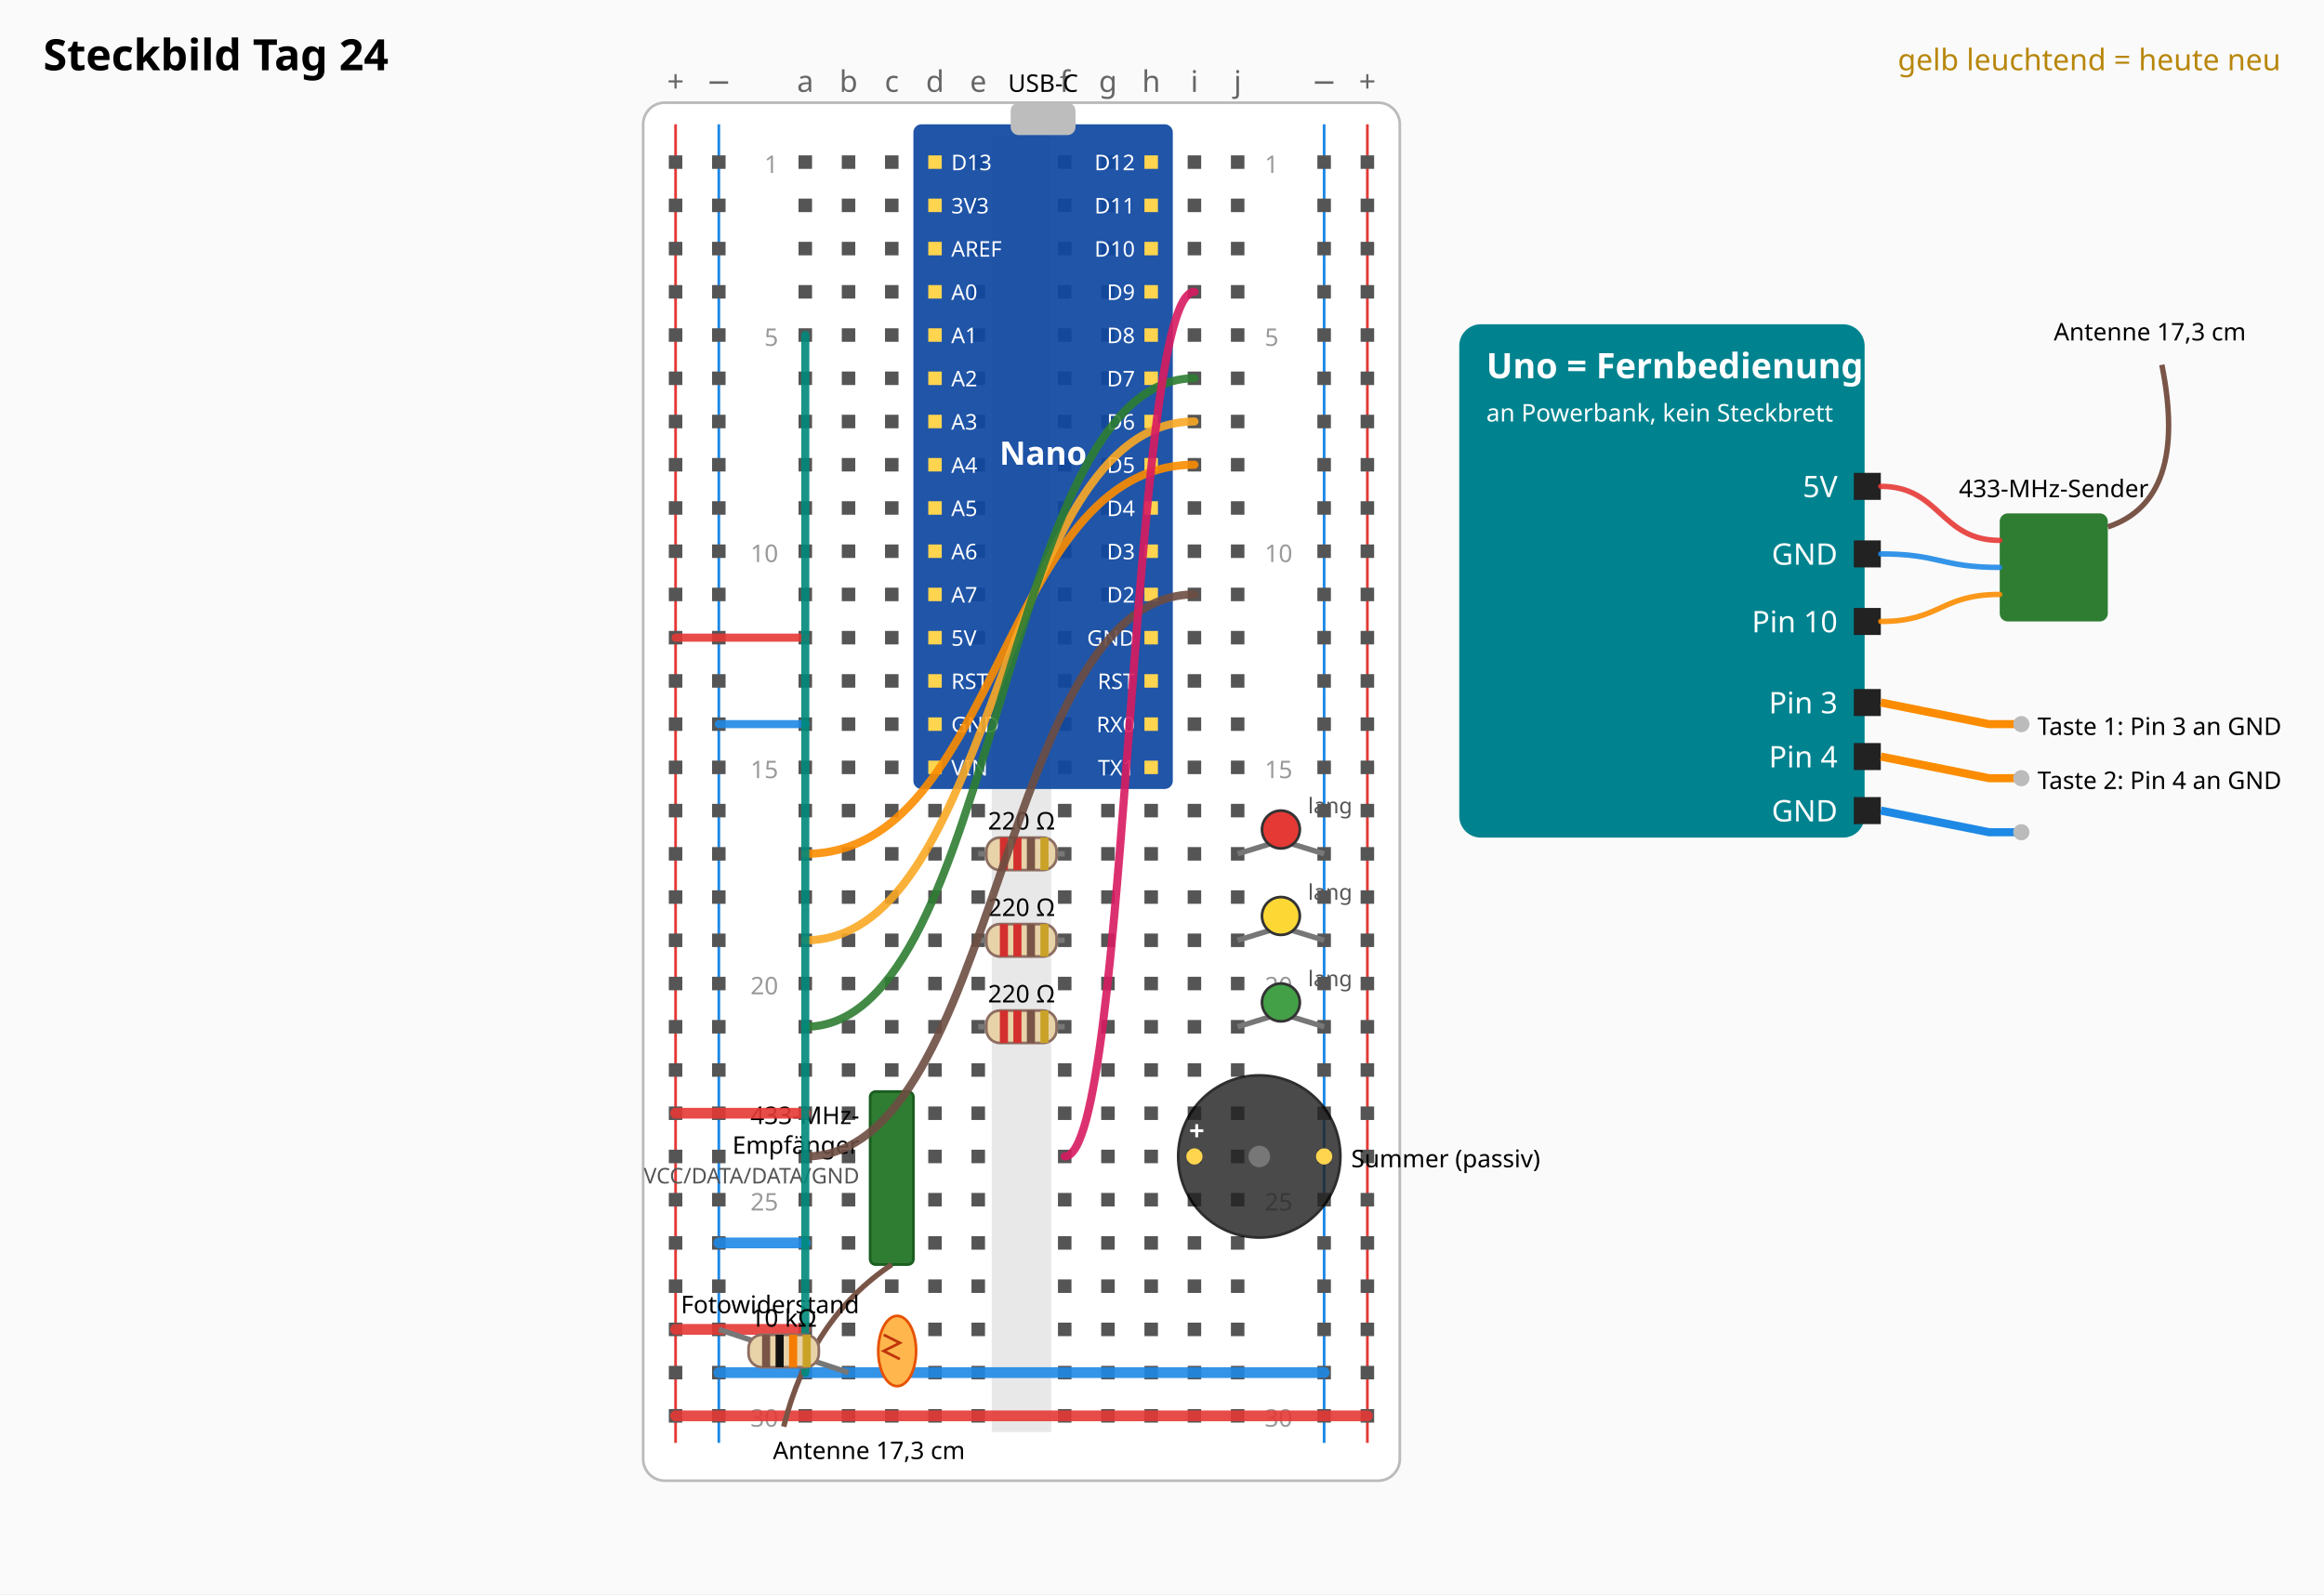
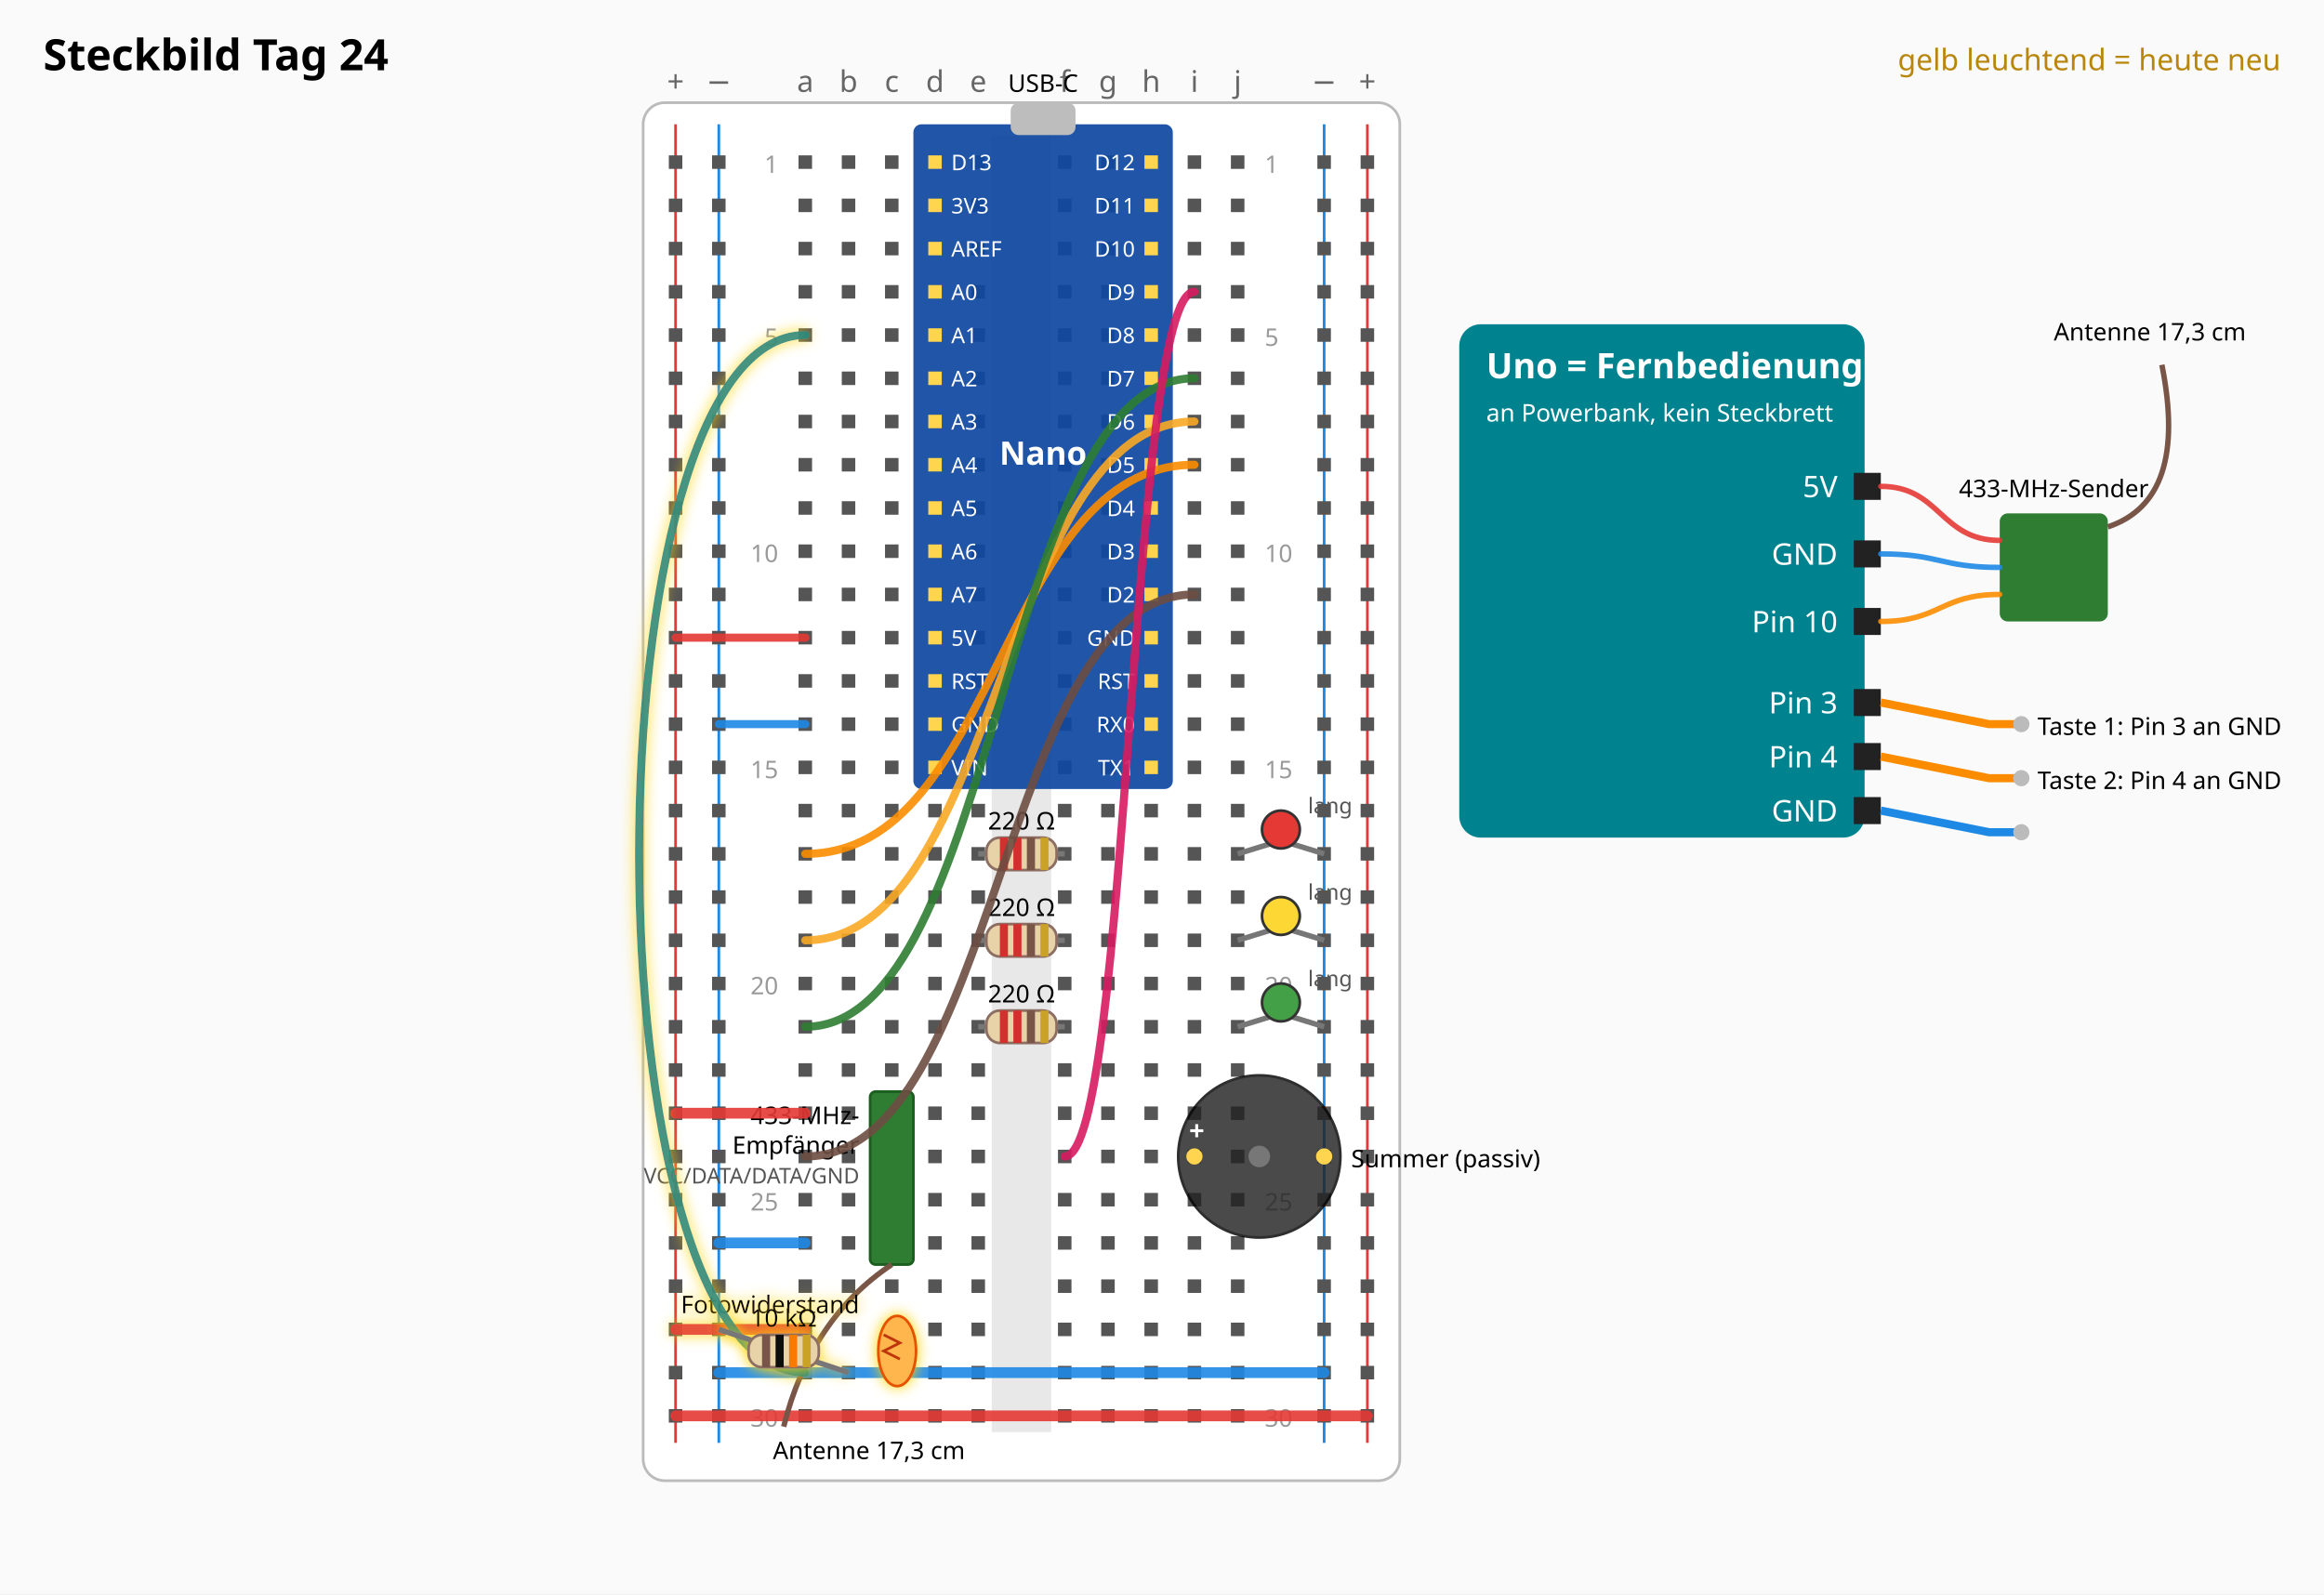
<svg xmlns="http://www.w3.org/2000/svg" viewBox="0 0 860 590" font-family="sans-serif" font-size="11">
  <defs>
    <filter id="glow" filterUnits="userSpaceOnUse" x="0" y="0" width="860" height="590">
      <feDropShadow dx="0" dy="0" stdDeviation="2.5" flood-color="#ffd400" flood-opacity="1" />
    </filter>
  </defs>
  <rect width="860" height="590" fill="#fafafa" />
  <text x="16" y="26" font-size="16" font-weight="bold">Steckbild Tag 24</text>
  <text x="844" y="26" text-anchor="end" fill="#b8860b">gelb leuchtend = heute neu</text>
  <rect x="238" y="38" width="280" height="510" rx="8" fill="#ffffff" stroke="#bbb" />
  <rect x="367" y="50" width="22" height="480" fill="#e8e8e8" />
  <line x1="250" y1="46" x2="250" y2="534" stroke="#e53935" stroke-width="1" />
  <line x1="506" y1="46" x2="506" y2="534" stroke="#e53935" stroke-width="1" />
  <line x1="266" y1="46" x2="266" y2="534" stroke="#1e88e5" stroke-width="1" />
  <line x1="490" y1="46" x2="490" y2="534" stroke="#1e88e5" stroke-width="1" />
  <text x="250" y="34" text-anchor="middle" fill="#666">+</text>
  <rect x="247.5" y="57.5" width="5" height="5" fill="#555" />
  <rect x="247.5" y="73.5" width="5" height="5" fill="#555" />
  <rect x="247.5" y="89.5" width="5" height="5" fill="#555" />
  <rect x="247.5" y="105.5" width="5" height="5" fill="#555" />
  <rect x="247.5" y="121.5" width="5" height="5" fill="#555" />
  <rect x="247.5" y="137.5" width="5" height="5" fill="#555" />
  <rect x="247.5" y="153.5" width="5" height="5" fill="#555" />
  <rect x="247.5" y="169.5" width="5" height="5" fill="#555" />
  <rect x="247.5" y="185.5" width="5" height="5" fill="#555" />
  <rect x="247.5" y="201.5" width="5" height="5" fill="#555" />
  <rect x="247.5" y="217.5" width="5" height="5" fill="#555" />
  <rect x="247.5" y="233.5" width="5" height="5" fill="#555" />
  <rect x="247.5" y="249.5" width="5" height="5" fill="#555" />
  <rect x="247.5" y="265.5" width="5" height="5" fill="#555" />
  <rect x="247.5" y="281.5" width="5" height="5" fill="#555" />
  <rect x="247.5" y="297.5" width="5" height="5" fill="#555" />
  <rect x="247.5" y="313.5" width="5" height="5" fill="#555" />
  <rect x="247.5" y="329.5" width="5" height="5" fill="#555" />
  <rect x="247.5" y="345.5" width="5" height="5" fill="#555" />
  <rect x="247.5" y="361.5" width="5" height="5" fill="#555" />
  <rect x="247.5" y="377.5" width="5" height="5" fill="#555" />
  <rect x="247.5" y="393.5" width="5" height="5" fill="#555" />
  <rect x="247.5" y="409.5" width="5" height="5" fill="#555" />
  <rect x="247.5" y="425.5" width="5" height="5" fill="#555" />
  <rect x="247.5" y="441.5" width="5" height="5" fill="#555" />
  <rect x="247.5" y="457.5" width="5" height="5" fill="#555" />
  <rect x="247.5" y="473.5" width="5" height="5" fill="#555" />
  <rect x="247.5" y="489.5" width="5" height="5" fill="#555" />
  <rect x="247.5" y="505.5" width="5" height="5" fill="#555" />
  <rect x="247.5" y="521.5" width="5" height="5" fill="#555" />
  <text x="266" y="34" text-anchor="middle" fill="#666">−</text>
  <rect x="263.5" y="57.5" width="5" height="5" fill="#555" />
  <rect x="263.5" y="73.5" width="5" height="5" fill="#555" />
  <rect x="263.5" y="89.5" width="5" height="5" fill="#555" />
  <rect x="263.5" y="105.5" width="5" height="5" fill="#555" />
  <rect x="263.5" y="121.5" width="5" height="5" fill="#555" />
  <rect x="263.5" y="137.5" width="5" height="5" fill="#555" />
  <rect x="263.5" y="153.5" width="5" height="5" fill="#555" />
  <rect x="263.5" y="169.5" width="5" height="5" fill="#555" />
  <rect x="263.5" y="185.5" width="5" height="5" fill="#555" />
  <rect x="263.5" y="201.5" width="5" height="5" fill="#555" />
  <rect x="263.5" y="217.5" width="5" height="5" fill="#555" />
  <rect x="263.5" y="233.5" width="5" height="5" fill="#555" />
  <rect x="263.5" y="249.5" width="5" height="5" fill="#555" />
  <rect x="263.5" y="265.5" width="5" height="5" fill="#555" />
  <rect x="263.5" y="281.5" width="5" height="5" fill="#555" />
  <rect x="263.5" y="297.5" width="5" height="5" fill="#555" />
  <rect x="263.5" y="313.5" width="5" height="5" fill="#555" />
  <rect x="263.5" y="329.5" width="5" height="5" fill="#555" />
  <rect x="263.5" y="345.5" width="5" height="5" fill="#555" />
  <rect x="263.5" y="361.5" width="5" height="5" fill="#555" />
  <rect x="263.5" y="377.5" width="5" height="5" fill="#555" />
  <rect x="263.5" y="393.5" width="5" height="5" fill="#555" />
  <rect x="263.5" y="409.5" width="5" height="5" fill="#555" />
  <rect x="263.5" y="425.5" width="5" height="5" fill="#555" />
  <rect x="263.5" y="441.5" width="5" height="5" fill="#555" />
  <rect x="263.5" y="457.5" width="5" height="5" fill="#555" />
  <rect x="263.5" y="473.5" width="5" height="5" fill="#555" />
  <rect x="263.5" y="489.5" width="5" height="5" fill="#555" />
  <rect x="263.5" y="505.5" width="5" height="5" fill="#555" />
  <rect x="263.5" y="521.5" width="5" height="5" fill="#555" />
  <text x="298" y="34" text-anchor="middle" fill="#666">a</text>
  <rect x="295.5" y="57.5" width="5" height="5" fill="#555" />
  <rect x="295.5" y="73.5" width="5" height="5" fill="#555" />
  <rect x="295.5" y="89.5" width="5" height="5" fill="#555" />
  <rect x="295.5" y="105.5" width="5" height="5" fill="#555" />
  <rect x="295.5" y="121.5" width="5" height="5" fill="#555" />
  <rect x="295.5" y="137.5" width="5" height="5" fill="#555" />
  <rect x="295.5" y="153.5" width="5" height="5" fill="#555" />
  <rect x="295.5" y="169.5" width="5" height="5" fill="#555" />
  <rect x="295.5" y="185.5" width="5" height="5" fill="#555" />
  <rect x="295.5" y="201.5" width="5" height="5" fill="#555" />
  <rect x="295.5" y="217.5" width="5" height="5" fill="#555" />
  <rect x="295.5" y="233.5" width="5" height="5" fill="#555" />
  <rect x="295.5" y="249.5" width="5" height="5" fill="#555" />
  <rect x="295.5" y="265.5" width="5" height="5" fill="#555" />
  <rect x="295.5" y="281.5" width="5" height="5" fill="#555" />
  <rect x="295.5" y="297.5" width="5" height="5" fill="#555" />
  <rect x="295.5" y="313.5" width="5" height="5" fill="#555" />
  <rect x="295.5" y="329.5" width="5" height="5" fill="#555" />
  <rect x="295.5" y="345.5" width="5" height="5" fill="#555" />
  <rect x="295.5" y="361.5" width="5" height="5" fill="#555" />
  <rect x="295.5" y="377.5" width="5" height="5" fill="#555" />
  <rect x="295.5" y="393.5" width="5" height="5" fill="#555" />
  <rect x="295.5" y="409.5" width="5" height="5" fill="#555" />
  <rect x="295.5" y="425.5" width="5" height="5" fill="#555" />
  <rect x="295.5" y="441.5" width="5" height="5" fill="#555" />
  <rect x="295.5" y="457.5" width="5" height="5" fill="#555" />
  <rect x="295.5" y="473.5" width="5" height="5" fill="#555" />
  <rect x="295.5" y="489.5" width="5" height="5" fill="#555" />
  <rect x="295.5" y="505.5" width="5" height="5" fill="#555" />
  <rect x="295.5" y="521.5" width="5" height="5" fill="#555" />
  <text x="314" y="34" text-anchor="middle" fill="#666">b</text>
  <rect x="311.5" y="57.5" width="5" height="5" fill="#555" />
  <rect x="311.5" y="73.5" width="5" height="5" fill="#555" />
  <rect x="311.5" y="89.5" width="5" height="5" fill="#555" />
  <rect x="311.5" y="105.5" width="5" height="5" fill="#555" />
  <rect x="311.5" y="121.5" width="5" height="5" fill="#555" />
  <rect x="311.5" y="137.5" width="5" height="5" fill="#555" />
  <rect x="311.5" y="153.5" width="5" height="5" fill="#555" />
  <rect x="311.5" y="169.5" width="5" height="5" fill="#555" />
  <rect x="311.5" y="185.5" width="5" height="5" fill="#555" />
  <rect x="311.5" y="201.5" width="5" height="5" fill="#555" />
  <rect x="311.5" y="217.5" width="5" height="5" fill="#555" />
  <rect x="311.5" y="233.5" width="5" height="5" fill="#555" />
  <rect x="311.5" y="249.5" width="5" height="5" fill="#555" />
  <rect x="311.5" y="265.5" width="5" height="5" fill="#555" />
  <rect x="311.5" y="281.5" width="5" height="5" fill="#555" />
  <rect x="311.5" y="297.5" width="5" height="5" fill="#555" />
  <rect x="311.5" y="313.5" width="5" height="5" fill="#555" />
  <rect x="311.5" y="329.5" width="5" height="5" fill="#555" />
  <rect x="311.5" y="345.5" width="5" height="5" fill="#555" />
  <rect x="311.5" y="361.5" width="5" height="5" fill="#555" />
  <rect x="311.5" y="377.5" width="5" height="5" fill="#555" />
  <rect x="311.5" y="393.5" width="5" height="5" fill="#555" />
  <rect x="311.5" y="409.5" width="5" height="5" fill="#555" />
  <rect x="311.5" y="425.5" width="5" height="5" fill="#555" />
  <rect x="311.5" y="441.5" width="5" height="5" fill="#555" />
  <rect x="311.5" y="457.5" width="5" height="5" fill="#555" />
  <rect x="311.5" y="473.5" width="5" height="5" fill="#555" />
  <rect x="311.5" y="489.5" width="5" height="5" fill="#555" />
  <rect x="311.5" y="505.5" width="5" height="5" fill="#555" />
  <rect x="311.5" y="521.5" width="5" height="5" fill="#555" />
  <text x="330" y="34" text-anchor="middle" fill="#666">c</text>
  <rect x="327.5" y="57.5" width="5" height="5" fill="#555" />
  <rect x="327.5" y="73.5" width="5" height="5" fill="#555" />
  <rect x="327.5" y="89.5" width="5" height="5" fill="#555" />
  <rect x="327.5" y="105.5" width="5" height="5" fill="#555" />
  <rect x="327.5" y="121.5" width="5" height="5" fill="#555" />
  <rect x="327.5" y="137.5" width="5" height="5" fill="#555" />
  <rect x="327.5" y="153.5" width="5" height="5" fill="#555" />
  <rect x="327.5" y="169.5" width="5" height="5" fill="#555" />
  <rect x="327.5" y="185.5" width="5" height="5" fill="#555" />
  <rect x="327.5" y="201.5" width="5" height="5" fill="#555" />
  <rect x="327.5" y="217.5" width="5" height="5" fill="#555" />
  <rect x="327.5" y="233.5" width="5" height="5" fill="#555" />
  <rect x="327.5" y="249.5" width="5" height="5" fill="#555" />
  <rect x="327.5" y="265.5" width="5" height="5" fill="#555" />
  <rect x="327.5" y="281.5" width="5" height="5" fill="#555" />
  <rect x="327.5" y="297.5" width="5" height="5" fill="#555" />
  <rect x="327.5" y="313.5" width="5" height="5" fill="#555" />
  <rect x="327.5" y="329.5" width="5" height="5" fill="#555" />
  <rect x="327.5" y="345.5" width="5" height="5" fill="#555" />
  <rect x="327.5" y="361.5" width="5" height="5" fill="#555" />
  <rect x="327.5" y="377.5" width="5" height="5" fill="#555" />
  <rect x="327.5" y="393.5" width="5" height="5" fill="#555" />
  <rect x="327.5" y="409.5" width="5" height="5" fill="#555" />
  <rect x="327.5" y="425.5" width="5" height="5" fill="#555" />
  <rect x="327.5" y="441.5" width="5" height="5" fill="#555" />
  <rect x="327.5" y="457.5" width="5" height="5" fill="#555" />
  <rect x="327.5" y="473.5" width="5" height="5" fill="#555" />
  <rect x="327.5" y="489.5" width="5" height="5" fill="#555" />
  <rect x="327.5" y="505.5" width="5" height="5" fill="#555" />
  <rect x="327.5" y="521.5" width="5" height="5" fill="#555" />
  <text x="346" y="34" text-anchor="middle" fill="#666">d</text>
  <rect x="343.5" y="57.5" width="5" height="5" fill="#555" />
  <rect x="343.5" y="73.5" width="5" height="5" fill="#555" />
  <rect x="343.5" y="89.5" width="5" height="5" fill="#555" />
  <rect x="343.5" y="105.5" width="5" height="5" fill="#555" />
  <rect x="343.5" y="121.5" width="5" height="5" fill="#555" />
  <rect x="343.5" y="137.5" width="5" height="5" fill="#555" />
  <rect x="343.5" y="153.5" width="5" height="5" fill="#555" />
  <rect x="343.5" y="169.5" width="5" height="5" fill="#555" />
  <rect x="343.5" y="185.5" width="5" height="5" fill="#555" />
  <rect x="343.5" y="201.5" width="5" height="5" fill="#555" />
  <rect x="343.5" y="217.5" width="5" height="5" fill="#555" />
  <rect x="343.5" y="233.5" width="5" height="5" fill="#555" />
  <rect x="343.5" y="249.5" width="5" height="5" fill="#555" />
  <rect x="343.5" y="265.5" width="5" height="5" fill="#555" />
  <rect x="343.5" y="281.5" width="5" height="5" fill="#555" />
  <rect x="343.5" y="297.5" width="5" height="5" fill="#555" />
  <rect x="343.5" y="313.5" width="5" height="5" fill="#555" />
  <rect x="343.5" y="329.5" width="5" height="5" fill="#555" />
  <rect x="343.5" y="345.5" width="5" height="5" fill="#555" />
  <rect x="343.5" y="361.5" width="5" height="5" fill="#555" />
  <rect x="343.5" y="377.5" width="5" height="5" fill="#555" />
  <rect x="343.5" y="393.5" width="5" height="5" fill="#555" />
  <rect x="343.5" y="409.5" width="5" height="5" fill="#555" />
  <rect x="343.5" y="425.5" width="5" height="5" fill="#555" />
  <rect x="343.5" y="441.5" width="5" height="5" fill="#555" />
  <rect x="343.5" y="457.5" width="5" height="5" fill="#555" />
  <rect x="343.5" y="473.5" width="5" height="5" fill="#555" />
  <rect x="343.5" y="489.5" width="5" height="5" fill="#555" />
  <rect x="343.5" y="505.5" width="5" height="5" fill="#555" />
  <rect x="343.5" y="521.5" width="5" height="5" fill="#555" />
  <text x="362" y="34" text-anchor="middle" fill="#666">e</text>
  <rect x="359.5" y="57.5" width="5" height="5" fill="#555" />
  <rect x="359.5" y="73.5" width="5" height="5" fill="#555" />
  <rect x="359.5" y="89.5" width="5" height="5" fill="#555" />
  <rect x="359.5" y="105.5" width="5" height="5" fill="#555" />
  <rect x="359.5" y="121.5" width="5" height="5" fill="#555" />
  <rect x="359.5" y="137.5" width="5" height="5" fill="#555" />
  <rect x="359.5" y="153.5" width="5" height="5" fill="#555" />
  <rect x="359.5" y="169.5" width="5" height="5" fill="#555" />
  <rect x="359.5" y="185.5" width="5" height="5" fill="#555" />
  <rect x="359.5" y="201.5" width="5" height="5" fill="#555" />
  <rect x="359.5" y="217.5" width="5" height="5" fill="#555" />
  <rect x="359.5" y="233.5" width="5" height="5" fill="#555" />
  <rect x="359.5" y="249.5" width="5" height="5" fill="#555" />
  <rect x="359.5" y="265.5" width="5" height="5" fill="#555" />
  <rect x="359.5" y="281.5" width="5" height="5" fill="#555" />
  <rect x="359.5" y="297.5" width="5" height="5" fill="#555" />
  <rect x="359.5" y="313.5" width="5" height="5" fill="#555" />
  <rect x="359.5" y="329.5" width="5" height="5" fill="#555" />
  <rect x="359.5" y="345.5" width="5" height="5" fill="#555" />
  <rect x="359.5" y="361.5" width="5" height="5" fill="#555" />
  <rect x="359.5" y="377.5" width="5" height="5" fill="#555" />
  <rect x="359.5" y="393.5" width="5" height="5" fill="#555" />
  <rect x="359.5" y="409.5" width="5" height="5" fill="#555" />
  <rect x="359.5" y="425.5" width="5" height="5" fill="#555" />
  <rect x="359.5" y="441.5" width="5" height="5" fill="#555" />
  <rect x="359.5" y="457.5" width="5" height="5" fill="#555" />
  <rect x="359.5" y="473.5" width="5" height="5" fill="#555" />
  <rect x="359.5" y="489.5" width="5" height="5" fill="#555" />
  <rect x="359.5" y="505.5" width="5" height="5" fill="#555" />
  <rect x="359.5" y="521.5" width="5" height="5" fill="#555" />
  <text x="394" y="34" text-anchor="middle" fill="#666">f</text>
  <rect x="391.5" y="57.5" width="5" height="5" fill="#555" />
  <rect x="391.5" y="73.5" width="5" height="5" fill="#555" />
  <rect x="391.5" y="89.5" width="5" height="5" fill="#555" />
  <rect x="391.5" y="105.5" width="5" height="5" fill="#555" />
  <rect x="391.5" y="121.5" width="5" height="5" fill="#555" />
  <rect x="391.5" y="137.5" width="5" height="5" fill="#555" />
  <rect x="391.5" y="153.5" width="5" height="5" fill="#555" />
  <rect x="391.5" y="169.5" width="5" height="5" fill="#555" />
  <rect x="391.5" y="185.5" width="5" height="5" fill="#555" />
  <rect x="391.5" y="201.5" width="5" height="5" fill="#555" />
  <rect x="391.5" y="217.5" width="5" height="5" fill="#555" />
  <rect x="391.5" y="233.5" width="5" height="5" fill="#555" />
  <rect x="391.5" y="249.5" width="5" height="5" fill="#555" />
  <rect x="391.5" y="265.5" width="5" height="5" fill="#555" />
  <rect x="391.5" y="281.5" width="5" height="5" fill="#555" />
  <rect x="391.5" y="297.5" width="5" height="5" fill="#555" />
  <rect x="391.5" y="313.5" width="5" height="5" fill="#555" />
  <rect x="391.5" y="329.5" width="5" height="5" fill="#555" />
  <rect x="391.5" y="345.5" width="5" height="5" fill="#555" />
  <rect x="391.5" y="361.5" width="5" height="5" fill="#555" />
  <rect x="391.5" y="377.5" width="5" height="5" fill="#555" />
  <rect x="391.5" y="393.5" width="5" height="5" fill="#555" />
  <rect x="391.5" y="409.5" width="5" height="5" fill="#555" />
  <rect x="391.5" y="425.5" width="5" height="5" fill="#555" />
  <rect x="391.5" y="441.5" width="5" height="5" fill="#555" />
  <rect x="391.5" y="457.5" width="5" height="5" fill="#555" />
  <rect x="391.5" y="473.5" width="5" height="5" fill="#555" />
  <rect x="391.5" y="489.5" width="5" height="5" fill="#555" />
  <rect x="391.5" y="505.5" width="5" height="5" fill="#555" />
  <rect x="391.5" y="521.5" width="5" height="5" fill="#555" />
  <text x="410" y="34" text-anchor="middle" fill="#666">g</text>
  <rect x="407.5" y="57.5" width="5" height="5" fill="#555" />
  <rect x="407.5" y="73.5" width="5" height="5" fill="#555" />
  <rect x="407.5" y="89.5" width="5" height="5" fill="#555" />
  <rect x="407.5" y="105.5" width="5" height="5" fill="#555" />
  <rect x="407.5" y="121.5" width="5" height="5" fill="#555" />
  <rect x="407.5" y="137.5" width="5" height="5" fill="#555" />
  <rect x="407.5" y="153.5" width="5" height="5" fill="#555" />
  <rect x="407.5" y="169.5" width="5" height="5" fill="#555" />
  <rect x="407.5" y="185.5" width="5" height="5" fill="#555" />
  <rect x="407.5" y="201.5" width="5" height="5" fill="#555" />
  <rect x="407.5" y="217.5" width="5" height="5" fill="#555" />
  <rect x="407.5" y="233.5" width="5" height="5" fill="#555" />
  <rect x="407.5" y="249.5" width="5" height="5" fill="#555" />
  <rect x="407.5" y="265.5" width="5" height="5" fill="#555" />
  <rect x="407.5" y="281.5" width="5" height="5" fill="#555" />
  <rect x="407.5" y="297.5" width="5" height="5" fill="#555" />
  <rect x="407.5" y="313.5" width="5" height="5" fill="#555" />
  <rect x="407.5" y="329.5" width="5" height="5" fill="#555" />
  <rect x="407.5" y="345.5" width="5" height="5" fill="#555" />
  <rect x="407.5" y="361.5" width="5" height="5" fill="#555" />
  <rect x="407.5" y="377.5" width="5" height="5" fill="#555" />
  <rect x="407.5" y="393.5" width="5" height="5" fill="#555" />
  <rect x="407.5" y="409.5" width="5" height="5" fill="#555" />
  <rect x="407.5" y="425.5" width="5" height="5" fill="#555" />
  <rect x="407.5" y="441.5" width="5" height="5" fill="#555" />
  <rect x="407.5" y="457.5" width="5" height="5" fill="#555" />
  <rect x="407.5" y="473.5" width="5" height="5" fill="#555" />
  <rect x="407.5" y="489.5" width="5" height="5" fill="#555" />
  <rect x="407.5" y="505.5" width="5" height="5" fill="#555" />
  <rect x="407.5" y="521.5" width="5" height="5" fill="#555" />
  <text x="426" y="34" text-anchor="middle" fill="#666">h</text>
  <rect x="423.5" y="57.5" width="5" height="5" fill="#555" />
  <rect x="423.5" y="73.5" width="5" height="5" fill="#555" />
  <rect x="423.5" y="89.5" width="5" height="5" fill="#555" />
  <rect x="423.5" y="105.5" width="5" height="5" fill="#555" />
  <rect x="423.5" y="121.5" width="5" height="5" fill="#555" />
  <rect x="423.5" y="137.5" width="5" height="5" fill="#555" />
  <rect x="423.5" y="153.5" width="5" height="5" fill="#555" />
  <rect x="423.5" y="169.5" width="5" height="5" fill="#555" />
  <rect x="423.5" y="185.5" width="5" height="5" fill="#555" />
  <rect x="423.5" y="201.5" width="5" height="5" fill="#555" />
  <rect x="423.5" y="217.5" width="5" height="5" fill="#555" />
  <rect x="423.5" y="233.5" width="5" height="5" fill="#555" />
  <rect x="423.5" y="249.5" width="5" height="5" fill="#555" />
  <rect x="423.5" y="265.5" width="5" height="5" fill="#555" />
  <rect x="423.5" y="281.5" width="5" height="5" fill="#555" />
  <rect x="423.5" y="297.5" width="5" height="5" fill="#555" />
  <rect x="423.5" y="313.5" width="5" height="5" fill="#555" />
  <rect x="423.5" y="329.5" width="5" height="5" fill="#555" />
  <rect x="423.5" y="345.5" width="5" height="5" fill="#555" />
  <rect x="423.5" y="361.5" width="5" height="5" fill="#555" />
  <rect x="423.5" y="377.5" width="5" height="5" fill="#555" />
  <rect x="423.5" y="393.5" width="5" height="5" fill="#555" />
  <rect x="423.5" y="409.5" width="5" height="5" fill="#555" />
  <rect x="423.5" y="425.5" width="5" height="5" fill="#555" />
  <rect x="423.5" y="441.5" width="5" height="5" fill="#555" />
  <rect x="423.5" y="457.5" width="5" height="5" fill="#555" />
  <rect x="423.5" y="473.5" width="5" height="5" fill="#555" />
  <rect x="423.5" y="489.5" width="5" height="5" fill="#555" />
  <rect x="423.5" y="505.5" width="5" height="5" fill="#555" />
  <rect x="423.5" y="521.5" width="5" height="5" fill="#555" />
  <text x="442" y="34" text-anchor="middle" fill="#666">i</text>
  <rect x="439.5" y="57.5" width="5" height="5" fill="#555" />
  <rect x="439.5" y="73.5" width="5" height="5" fill="#555" />
  <rect x="439.5" y="89.5" width="5" height="5" fill="#555" />
  <rect x="439.5" y="105.5" width="5" height="5" fill="#555" />
  <rect x="439.5" y="121.5" width="5" height="5" fill="#555" />
  <rect x="439.5" y="137.5" width="5" height="5" fill="#555" />
  <rect x="439.5" y="153.5" width="5" height="5" fill="#555" />
  <rect x="439.5" y="169.5" width="5" height="5" fill="#555" />
  <rect x="439.5" y="185.5" width="5" height="5" fill="#555" />
  <rect x="439.5" y="201.5" width="5" height="5" fill="#555" />
  <rect x="439.5" y="217.5" width="5" height="5" fill="#555" />
  <rect x="439.5" y="233.5" width="5" height="5" fill="#555" />
  <rect x="439.5" y="249.5" width="5" height="5" fill="#555" />
  <rect x="439.5" y="265.5" width="5" height="5" fill="#555" />
  <rect x="439.5" y="281.5" width="5" height="5" fill="#555" />
  <rect x="439.5" y="297.5" width="5" height="5" fill="#555" />
  <rect x="439.5" y="313.5" width="5" height="5" fill="#555" />
  <rect x="439.5" y="329.5" width="5" height="5" fill="#555" />
  <rect x="439.5" y="345.5" width="5" height="5" fill="#555" />
  <rect x="439.5" y="361.5" width="5" height="5" fill="#555" />
  <rect x="439.5" y="377.5" width="5" height="5" fill="#555" />
  <rect x="439.5" y="393.5" width="5" height="5" fill="#555" />
  <rect x="439.5" y="409.5" width="5" height="5" fill="#555" />
  <rect x="439.5" y="425.5" width="5" height="5" fill="#555" />
  <rect x="439.5" y="441.5" width="5" height="5" fill="#555" />
  <rect x="439.5" y="457.5" width="5" height="5" fill="#555" />
  <rect x="439.5" y="473.5" width="5" height="5" fill="#555" />
  <rect x="439.5" y="489.5" width="5" height="5" fill="#555" />
  <rect x="439.5" y="505.5" width="5" height="5" fill="#555" />
  <rect x="439.5" y="521.5" width="5" height="5" fill="#555" />
  <text x="458" y="34" text-anchor="middle" fill="#666">j</text>
  <rect x="455.5" y="57.5" width="5" height="5" fill="#555" />
  <rect x="455.5" y="73.5" width="5" height="5" fill="#555" />
  <rect x="455.5" y="89.5" width="5" height="5" fill="#555" />
  <rect x="455.5" y="105.5" width="5" height="5" fill="#555" />
  <rect x="455.5" y="121.5" width="5" height="5" fill="#555" />
  <rect x="455.5" y="137.5" width="5" height="5" fill="#555" />
  <rect x="455.5" y="153.5" width="5" height="5" fill="#555" />
  <rect x="455.5" y="169.5" width="5" height="5" fill="#555" />
  <rect x="455.5" y="185.5" width="5" height="5" fill="#555" />
  <rect x="455.5" y="201.5" width="5" height="5" fill="#555" />
  <rect x="455.5" y="217.5" width="5" height="5" fill="#555" />
  <rect x="455.5" y="233.5" width="5" height="5" fill="#555" />
  <rect x="455.5" y="249.5" width="5" height="5" fill="#555" />
  <rect x="455.5" y="265.5" width="5" height="5" fill="#555" />
  <rect x="455.5" y="281.5" width="5" height="5" fill="#555" />
  <rect x="455.5" y="297.5" width="5" height="5" fill="#555" />
  <rect x="455.5" y="313.5" width="5" height="5" fill="#555" />
  <rect x="455.5" y="329.5" width="5" height="5" fill="#555" />
  <rect x="455.5" y="345.5" width="5" height="5" fill="#555" />
  <rect x="455.5" y="361.5" width="5" height="5" fill="#555" />
  <rect x="455.5" y="377.5" width="5" height="5" fill="#555" />
  <rect x="455.5" y="393.5" width="5" height="5" fill="#555" />
  <rect x="455.5" y="409.5" width="5" height="5" fill="#555" />
  <rect x="455.5" y="425.5" width="5" height="5" fill="#555" />
  <rect x="455.5" y="441.5" width="5" height="5" fill="#555" />
  <rect x="455.5" y="457.5" width="5" height="5" fill="#555" />
  <rect x="455.5" y="473.5" width="5" height="5" fill="#555" />
  <rect x="455.5" y="489.5" width="5" height="5" fill="#555" />
  <rect x="455.5" y="505.5" width="5" height="5" fill="#555" />
  <rect x="455.5" y="521.5" width="5" height="5" fill="#555" />
  <text x="490" y="34" text-anchor="middle" fill="#666">−</text>
  <rect x="487.5" y="57.5" width="5" height="5" fill="#555" />
  <rect x="487.5" y="73.5" width="5" height="5" fill="#555" />
  <rect x="487.5" y="89.5" width="5" height="5" fill="#555" />
  <rect x="487.5" y="105.5" width="5" height="5" fill="#555" />
  <rect x="487.5" y="121.5" width="5" height="5" fill="#555" />
  <rect x="487.5" y="137.5" width="5" height="5" fill="#555" />
  <rect x="487.5" y="153.5" width="5" height="5" fill="#555" />
  <rect x="487.5" y="169.5" width="5" height="5" fill="#555" />
  <rect x="487.5" y="185.5" width="5" height="5" fill="#555" />
  <rect x="487.5" y="201.5" width="5" height="5" fill="#555" />
  <rect x="487.5" y="217.5" width="5" height="5" fill="#555" />
  <rect x="487.5" y="233.5" width="5" height="5" fill="#555" />
  <rect x="487.5" y="249.5" width="5" height="5" fill="#555" />
  <rect x="487.5" y="265.5" width="5" height="5" fill="#555" />
  <rect x="487.5" y="281.5" width="5" height="5" fill="#555" />
  <rect x="487.5" y="297.5" width="5" height="5" fill="#555" />
  <rect x="487.5" y="313.5" width="5" height="5" fill="#555" />
  <rect x="487.5" y="329.5" width="5" height="5" fill="#555" />
  <rect x="487.5" y="345.5" width="5" height="5" fill="#555" />
  <rect x="487.5" y="361.5" width="5" height="5" fill="#555" />
  <rect x="487.5" y="377.5" width="5" height="5" fill="#555" />
  <rect x="487.5" y="393.5" width="5" height="5" fill="#555" />
  <rect x="487.5" y="409.5" width="5" height="5" fill="#555" />
  <rect x="487.5" y="425.5" width="5" height="5" fill="#555" />
  <rect x="487.5" y="441.5" width="5" height="5" fill="#555" />
  <rect x="487.5" y="457.5" width="5" height="5" fill="#555" />
  <rect x="487.5" y="473.5" width="5" height="5" fill="#555" />
  <rect x="487.5" y="489.5" width="5" height="5" fill="#555" />
  <rect x="487.5" y="505.5" width="5" height="5" fill="#555" />
  <rect x="487.5" y="521.5" width="5" height="5" fill="#555" />
  <text x="506" y="34" text-anchor="middle" fill="#666">+</text>
  <rect x="503.5" y="57.5" width="5" height="5" fill="#555" />
  <rect x="503.5" y="73.5" width="5" height="5" fill="#555" />
  <rect x="503.5" y="89.5" width="5" height="5" fill="#555" />
  <rect x="503.5" y="105.5" width="5" height="5" fill="#555" />
  <rect x="503.5" y="121.5" width="5" height="5" fill="#555" />
  <rect x="503.5" y="137.5" width="5" height="5" fill="#555" />
  <rect x="503.5" y="153.5" width="5" height="5" fill="#555" />
  <rect x="503.5" y="169.5" width="5" height="5" fill="#555" />
  <rect x="503.5" y="185.5" width="5" height="5" fill="#555" />
  <rect x="503.5" y="201.5" width="5" height="5" fill="#555" />
  <rect x="503.5" y="217.5" width="5" height="5" fill="#555" />
  <rect x="503.5" y="233.5" width="5" height="5" fill="#555" />
  <rect x="503.5" y="249.5" width="5" height="5" fill="#555" />
  <rect x="503.5" y="265.5" width="5" height="5" fill="#555" />
  <rect x="503.5" y="281.5" width="5" height="5" fill="#555" />
  <rect x="503.5" y="297.5" width="5" height="5" fill="#555" />
  <rect x="503.5" y="313.5" width="5" height="5" fill="#555" />
  <rect x="503.5" y="329.5" width="5" height="5" fill="#555" />
  <rect x="503.5" y="345.5" width="5" height="5" fill="#555" />
  <rect x="503.5" y="361.5" width="5" height="5" fill="#555" />
  <rect x="503.5" y="377.5" width="5" height="5" fill="#555" />
  <rect x="503.5" y="393.5" width="5" height="5" fill="#555" />
  <rect x="503.5" y="409.5" width="5" height="5" fill="#555" />
  <rect x="503.5" y="425.5" width="5" height="5" fill="#555" />
  <rect x="503.5" y="441.5" width="5" height="5" fill="#555" />
  <rect x="503.5" y="457.5" width="5" height="5" fill="#555" />
  <rect x="503.5" y="473.5" width="5" height="5" fill="#555" />
  <rect x="503.5" y="489.5" width="5" height="5" fill="#555" />
  <rect x="503.5" y="505.5" width="5" height="5" fill="#555" />
  <rect x="503.5" y="521.5" width="5" height="5" fill="#555" />
  <text x="288" y="64" text-anchor="end" fill="#999" font-size="9">1</text>
  <text x="468" y="64" fill="#999" font-size="9">1</text>
  <text x="288" y="128" text-anchor="end" fill="#999" font-size="9">5</text>
  <text x="468" y="128" fill="#999" font-size="9">5</text>
  <text x="288" y="208" text-anchor="end" fill="#999" font-size="9">10</text>
  <text x="468" y="208" fill="#999" font-size="9">10</text>
  <text x="288" y="288" text-anchor="end" fill="#999" font-size="9">15</text>
  <text x="468" y="288" fill="#999" font-size="9">15</text>
  <text x="288" y="368" text-anchor="end" fill="#999" font-size="9">20</text>
  <text x="468" y="368" fill="#999" font-size="9">20</text>
  <text x="288" y="448" text-anchor="end" fill="#999" font-size="9">25</text>
  <text x="468" y="448" fill="#999" font-size="9">25</text>
  <text x="288" y="528" text-anchor="end" fill="#999" font-size="9">30</text>
  <text x="468" y="528" fill="#999" font-size="9">30</text>
  <rect x="338" y="46" width="96" height="246" rx="3" fill="#0d47a1" opacity="0.92" />
  <rect x="374.0" y="38" width="24" height="12" rx="3" fill="#bdbdbd" />
  <text x="386.0" y="172.0" text-anchor="middle" fill="#fff" font-size="12" font-weight="bold">Nano</text>
  <text x="386.0" y="34" text-anchor="middle" font-size="9">USB-C</text>
  <text x="352" y="63" fill="#fff" font-size="8">D13</text>
  <text x="420" y="63" fill="#fff" font-size="8" text-anchor="end">D12</text>
  <rect x="343.5" y="57.5" width="5" height="5" fill="#ffd54f" />
  <rect x="423.5" y="57.5" width="5" height="5" fill="#ffd54f" />
  <text x="352" y="79" fill="#fff" font-size="8">3V3</text>
  <text x="420" y="79" fill="#fff" font-size="8" text-anchor="end">D11</text>
  <rect x="343.5" y="73.5" width="5" height="5" fill="#ffd54f" />
  <rect x="423.5" y="73.5" width="5" height="5" fill="#ffd54f" />
  <text x="352" y="95" fill="#fff" font-size="8">AREF</text>
  <text x="420" y="95" fill="#fff" font-size="8" text-anchor="end">D10</text>
  <rect x="343.5" y="89.5" width="5" height="5" fill="#ffd54f" />
  <rect x="423.5" y="89.5" width="5" height="5" fill="#ffd54f" />
  <text x="352" y="111" fill="#fff" font-size="8">A0</text>
  <text x="420" y="111" fill="#fff" font-size="8" text-anchor="end">D9</text>
  <rect x="343.5" y="105.5" width="5" height="5" fill="#ffd54f" />
  <rect x="423.5" y="105.5" width="5" height="5" fill="#ffd54f" />
  <text x="352" y="127" fill="#fff" font-size="8">A1</text>
  <text x="420" y="127" fill="#fff" font-size="8" text-anchor="end">D8</text>
  <rect x="343.5" y="121.5" width="5" height="5" fill="#ffd54f" />
  <rect x="423.5" y="121.5" width="5" height="5" fill="#ffd54f" />
  <text x="352" y="143" fill="#fff" font-size="8">A2</text>
  <text x="420" y="143" fill="#fff" font-size="8" text-anchor="end">D7</text>
  <rect x="343.5" y="137.5" width="5" height="5" fill="#ffd54f" />
  <rect x="423.5" y="137.5" width="5" height="5" fill="#ffd54f" />
  <text x="352" y="159" fill="#fff" font-size="8">A3</text>
  <text x="420" y="159" fill="#fff" font-size="8" text-anchor="end">D6</text>
  <rect x="343.5" y="153.5" width="5" height="5" fill="#ffd54f" />
  <rect x="423.5" y="153.5" width="5" height="5" fill="#ffd54f" />
  <text x="352" y="175" fill="#fff" font-size="8">A4</text>
  <text x="420" y="175" fill="#fff" font-size="8" text-anchor="end">D5</text>
  <rect x="343.5" y="169.5" width="5" height="5" fill="#ffd54f" />
  <rect x="423.5" y="169.5" width="5" height="5" fill="#ffd54f" />
  <text x="352" y="191" fill="#fff" font-size="8">A5</text>
  <text x="420" y="191" fill="#fff" font-size="8" text-anchor="end">D4</text>
  <rect x="343.5" y="185.5" width="5" height="5" fill="#ffd54f" />
  <rect x="423.5" y="185.5" width="5" height="5" fill="#ffd54f" />
  <text x="352" y="207" fill="#fff" font-size="8">A6</text>
  <text x="420" y="207" fill="#fff" font-size="8" text-anchor="end">D3</text>
  <rect x="343.5" y="201.5" width="5" height="5" fill="#ffd54f" />
  <rect x="423.5" y="201.5" width="5" height="5" fill="#ffd54f" />
  <text x="352" y="223" fill="#fff" font-size="8">A7</text>
  <text x="420" y="223" fill="#fff" font-size="8" text-anchor="end">D2</text>
  <rect x="343.5" y="217.5" width="5" height="5" fill="#ffd54f" />
  <rect x="423.5" y="217.5" width="5" height="5" fill="#ffd54f" />
  <text x="352" y="239" fill="#fff" font-size="8">5V</text>
  <text x="420" y="239" fill="#fff" font-size="8" text-anchor="end">GND</text>
  <rect x="343.5" y="233.5" width="5" height="5" fill="#ffd54f" />
  <rect x="423.5" y="233.5" width="5" height="5" fill="#ffd54f" />
  <text x="352" y="255" fill="#fff" font-size="8">RST</text>
  <text x="420" y="255" fill="#fff" font-size="8" text-anchor="end">RST</text>
  <rect x="343.5" y="249.5" width="5" height="5" fill="#ffd54f" />
  <rect x="423.5" y="249.5" width="5" height="5" fill="#ffd54f" />
  <text x="352" y="271" fill="#fff" font-size="8">GND</text>
  <text x="420" y="271" fill="#fff" font-size="8" text-anchor="end">RX0</text>
  <rect x="343.5" y="265.5" width="5" height="5" fill="#ffd54f" />
  <rect x="423.5" y="265.5" width="5" height="5" fill="#ffd54f" />
  <text x="352" y="287" fill="#fff" font-size="8">VIN</text>
  <text x="420" y="287" fill="#fff" font-size="8" text-anchor="end">TX1</text>
  <rect x="343.5" y="281.5" width="5" height="5" fill="#ffd54f" />
  <rect x="423.5" y="281.5" width="5" height="5" fill="#ffd54f" />
  <path d="M298,236 C274.0,236 274.0,236 250,236" fill="none" stroke="#e53935" stroke-width="3" stroke-linecap="round" opacity="0.9" />
  <path d="M298,268 C282.0,268 282.0,268 266,268" fill="none" stroke="#1e88e5" stroke-width="3" stroke-linecap="round" opacity="0.9" />
  <path d="M250,524 C378.0,524 378.0,524 506,524" fill="none" stroke="#e53935" stroke-width="4" stroke-linecap="round" opacity="0.9" />
  <path d="M266,508 C378.0,508 378.0,508 490,508" fill="none" stroke="#1e88e5" stroke-width="4" stroke-linecap="round" opacity="0.9" />
  <line x1="362" y1="316" x2="394" y2="316" stroke="#777" stroke-width="2" />
  <rect x="365.0" y="310.0" width="26" height="12" rx="5" fill="#e8d3a8" stroke="#8d6e63" />
  <rect x="370.0" y="310.0" width="3" height="12" fill="#d32f2f" />
  <rect x="375.0" y="310.0" width="3" height="12" fill="#d32f2f" />
  <rect x="380.0" y="310.0" width="3" height="12" fill="#795548" />
  <rect x="385.0" y="310.0" width="3" height="12" fill="#c9a227" />
  <text x="378.0" y="307.0" text-anchor="middle" font-size="9">220 Ω</text>
  <line x1="458" y1="316" x2="471.0" y2="312" stroke="#777" stroke-width="2" />
  <line x1="490" y1="316" x2="477.0" y2="312" stroke="#777" stroke-width="2" />
  <circle cx="474.0" cy="307" r="7" fill="#e53935" stroke="#333" />
  <text x="484.0" y="301" font-size="8" fill="#555">lang</text>
  <path d="M442,172 C370.0,172 370.0,316 298,316" fill="none" stroke="#fb8c00" stroke-width="3" stroke-linecap="round" opacity="0.9" />
  <line x1="362" y1="348" x2="394" y2="348" stroke="#777" stroke-width="2" />
  <rect x="365.0" y="342.0" width="26" height="12" rx="5" fill="#e8d3a8" stroke="#8d6e63" />
  <rect x="370.0" y="342.0" width="3" height="12" fill="#d32f2f" />
  <rect x="375.0" y="342.0" width="3" height="12" fill="#d32f2f" />
  <rect x="380.0" y="342.0" width="3" height="12" fill="#795548" />
  <rect x="385.0" y="342.0" width="3" height="12" fill="#c9a227" />
  <text x="378.0" y="339.0" text-anchor="middle" font-size="9">220 Ω</text>
  <line x1="458" y1="348" x2="471.0" y2="344" stroke="#777" stroke-width="2" />
  <line x1="490" y1="348" x2="477.0" y2="344" stroke="#777" stroke-width="2" />
  <circle cx="474.0" cy="339" r="7" fill="#fdd835" stroke="#333" />
  <text x="484.0" y="333" font-size="8" fill="#555">lang</text>
  <path d="M442,156 C370.0,156 370.0,348 298,348" fill="none" stroke="#f9a825" stroke-width="3" stroke-linecap="round" opacity="0.9" />
  <line x1="362" y1="380" x2="394" y2="380" stroke="#777" stroke-width="2" />
  <rect x="365.0" y="374.0" width="26" height="12" rx="5" fill="#e8d3a8" stroke="#8d6e63" />
  <rect x="370.0" y="374.0" width="3" height="12" fill="#d32f2f" />
  <rect x="375.0" y="374.0" width="3" height="12" fill="#d32f2f" />
  <rect x="380.0" y="374.0" width="3" height="12" fill="#795548" />
  <rect x="385.0" y="374.0" width="3" height="12" fill="#c9a227" />
  <text x="378.0" y="371.0" text-anchor="middle" font-size="9">220 Ω</text>
  <line x1="458" y1="380" x2="471.0" y2="376" stroke="#777" stroke-width="2" />
  <line x1="490" y1="380" x2="477.0" y2="376" stroke="#777" stroke-width="2" />
  <circle cx="474.0" cy="371" r="7" fill="#43a047" stroke="#333" />
  <text x="484.0" y="365" font-size="8" fill="#555">lang</text>
  <path d="M442,140 C370.0,140 370.0,380 298,380" fill="none" stroke="#2e7d32" stroke-width="3" stroke-linecap="round" opacity="0.9" />
  <rect x="322" y="404" width="16" height="64" rx="2" fill="#2e7d32" stroke="#1b5e20" />
  <text x="318" y="416" text-anchor="end" font-size="9">433-MHz-</text>
  <text x="318" y="427" text-anchor="end" font-size="9">Empfänger</text>
  <text x="318" y="438" text-anchor="end" font-size="8" fill="#555">VCC/DATA/DATA/GND</text>
  <path d="M330,468 q-30,20 -40,60" stroke="#795548" stroke-width="2" fill="none" />
  <text x="286" y="540" font-size="9">Antenne 17,3 cm</text>
  <path d="M250,412 C274.0,412 274.0,412 298,412" fill="none" stroke="#e53935" stroke-width="4" stroke-linecap="round" opacity="0.9" />
  <path d="M442,220 C370.0,220 370.0,428 298,428" fill="none" stroke="#6d4c41" stroke-width="3" stroke-linecap="round" opacity="0.9" />
  <path d="M298,460 C282.0,460 282.0,460 266,460" fill="none" stroke="#1e88e5" stroke-width="4" stroke-linecap="round" opacity="0.9" />
  <path d="M442,108 C418.0,108 418.0,428 394,428" fill="none" stroke="#d81b60" stroke-width="3" stroke-linecap="round" opacity="0.9" />
  <circle cx="466.0" cy="428" r="30" fill="#222" stroke="#000" opacity="0.82" />
  <circle cx="466.0" cy="428" r="4" fill="#777" />
  <circle cx="442" cy="428" r="3" fill="#ffd54f" />
  <circle cx="490" cy="428" r="3" fill="#ffd54f" />
  <text x="440" y="422" fill="#fff" font-size="10" font-weight="bold">+</text>
  <text x="500.0" y="432" font-size="9">Summer (passiv)</text>
-   <ellipse cx="332" cy="500.0" rx="7" ry="13.0" fill="#ffb74d" stroke="#e65100" />
-   <path d="M327,494 l6,3 l-6,3 l6,3" stroke="#bf360c" fill="none" />
-   <text x="318" y="486" text-anchor="end" font-size="9">Fotowiderstand</text>
-   <path d="M250,492 C274.0,492 274.0,492 298,492" fill="none" stroke="#e53935" stroke-width="4" stroke-linecap="round" opacity="0.9" />
-   <path d="M298,124 C298.0,124 298.0,508 298,508" fill="none" stroke="#00897b" stroke-width="3" stroke-linecap="round" opacity="0.9" />
-   <line x1="314" y1="508" x2="266" y2="492" stroke="#777" stroke-width="2" />
-   <rect x="277.0" y="494.0" width="26" height="12" rx="5" fill="#e8d3a8" stroke="#8d6e63" />
-   <rect x="282.0" y="494.0" width="3" height="12" fill="#795548" />
-   <rect x="287.0" y="494.0" width="3" height="12" fill="#111111" />
-   <rect x="292.0" y="494.0" width="3" height="12" fill="#f57c00" />
-   <rect x="297.0" y="494.0" width="3" height="12" fill="#c9a227" />
-   <text x="290.0" y="491.0" text-anchor="middle" font-size="9">10 kΩ</text>
+   <g class="neu" filter="url(#glow)">
+     <ellipse cx="332" cy="500.0" rx="7" ry="13.0" fill="#ffb74d" stroke="#e65100" />
+     <path d="M327,494 l6,3 l-6,3 l6,3" stroke="#bf360c" fill="none" />
+     <text x="318" y="486" text-anchor="end" font-size="9">Fotowiderstand</text>
+   </g>
+   <g class="neu" filter="url(#glow)">
+     <path d="M250,492 C274.0,492 274.0,492 298,492" fill="none" stroke="#e53935" stroke-width="4" stroke-linecap="round" opacity="0.9" />
+   </g>
+   <g class="neu" filter="url(#glow)">
+     <path d="M298,124 C216,124 216,508 298,508" fill="none" stroke="#00897b" stroke-width="3" stroke-linecap="round" opacity="0.9" />
+   </g>
+   <g class="neu" filter="url(#glow)">
+     <line x1="314" y1="508" x2="266" y2="492" stroke="#777" stroke-width="2" />
+     <rect x="277.0" y="494.0" width="26" height="12" rx="5" fill="#e8d3a8" stroke="#8d6e63" />
+     <rect x="282.0" y="494.0" width="3" height="12" fill="#795548" />
+     <rect x="287.0" y="494.0" width="3" height="12" fill="#111111" />
+     <rect x="292.0" y="494.0" width="3" height="12" fill="#f57c00" />
+     <rect x="297.0" y="494.0" width="3" height="12" fill="#c9a227" />
+     <text x="290.0" y="491.0" text-anchor="middle" font-size="9">10 kΩ</text>
+   </g>
  <rect x="540" y="120" width="150" height="190" rx="8" fill="#00838f" />
  <text x="550" y="140" fill="#fff" font-size="13" font-weight="bold">Uno = Fernbedienung</text>
  <text x="550" y="156" fill="#fff" font-size="9">an Powerbank, kein Steckbrett</text>
  <text x="680" y="184" fill="#fff" text-anchor="end">5V</text>
  <rect x="686" y="175" width="10" height="10" fill="#222" />
  <text x="680" y="209" fill="#fff" text-anchor="end">GND</text>
  <rect x="686" y="200" width="10" height="10" fill="#222" />
  <text x="680" y="234" fill="#fff" text-anchor="end">Pin 10</text>
  <rect x="686" y="225" width="10" height="10" fill="#222" />
  <text x="680" y="264" fill="#fff" text-anchor="end">Pin 3</text>
  <rect x="686" y="255" width="10" height="10" fill="#222" />
  <text x="680" y="284" fill="#fff" text-anchor="end">Pin 4</text>
  <rect x="686" y="275" width="10" height="10" fill="#222" />
  <text x="680" y="304" fill="#fff" text-anchor="end">GND</text>
  <rect x="686" y="295" width="10" height="10" fill="#222" />
  <rect x="740" y="190" width="40" height="40" rx="3" fill="#2e7d32" />
  <text x="760" y="184" text-anchor="middle" font-size="9">433-MHz-Sender</text>
  <path d="M780,195 q30,-10 20,-60" stroke="#795548" stroke-width="2" fill="none" />
  <text x="760" y="126" font-size="9">Antenne 17,3 cm</text>
  <path d="M696,180 C718.0,180 718.0,200 740,200" fill="none" stroke="#e53935" stroke-width="2" stroke-linecap="round" opacity="0.9" />
  <path d="M696,205 C718.0,205 718.0,210 740,210" fill="none" stroke="#1e88e5" stroke-width="2" stroke-linecap="round" opacity="0.9" />
  <path d="M696,230 C718.0,230 718.0,220 740,220" fill="none" stroke="#fb8c00" stroke-width="2" stroke-linecap="round" opacity="0.9" />
  <path d="M696,260 l40,8 l12,0" stroke="#fb8c00" stroke-width="3" fill="none" />
  <circle cx="748" cy="268" r="3" fill="#bbb" />
  <path d="M696,280 l40,8 l12,0" stroke="#fb8c00" stroke-width="3" fill="none" />
  <circle cx="748" cy="288" r="3" fill="#bbb" />
  <path d="M696,300 l40,8 l12,0" stroke="#1e88e5" stroke-width="3" fill="none" />
  <circle cx="748" cy="308" r="3" fill="#bbb" />
  <text x="754" y="272" font-size="9">Taste 1: Pin 3 an GND</text>
  <text x="754" y="292" font-size="9">Taste 2: Pin 4 an GND</text>
</svg>
